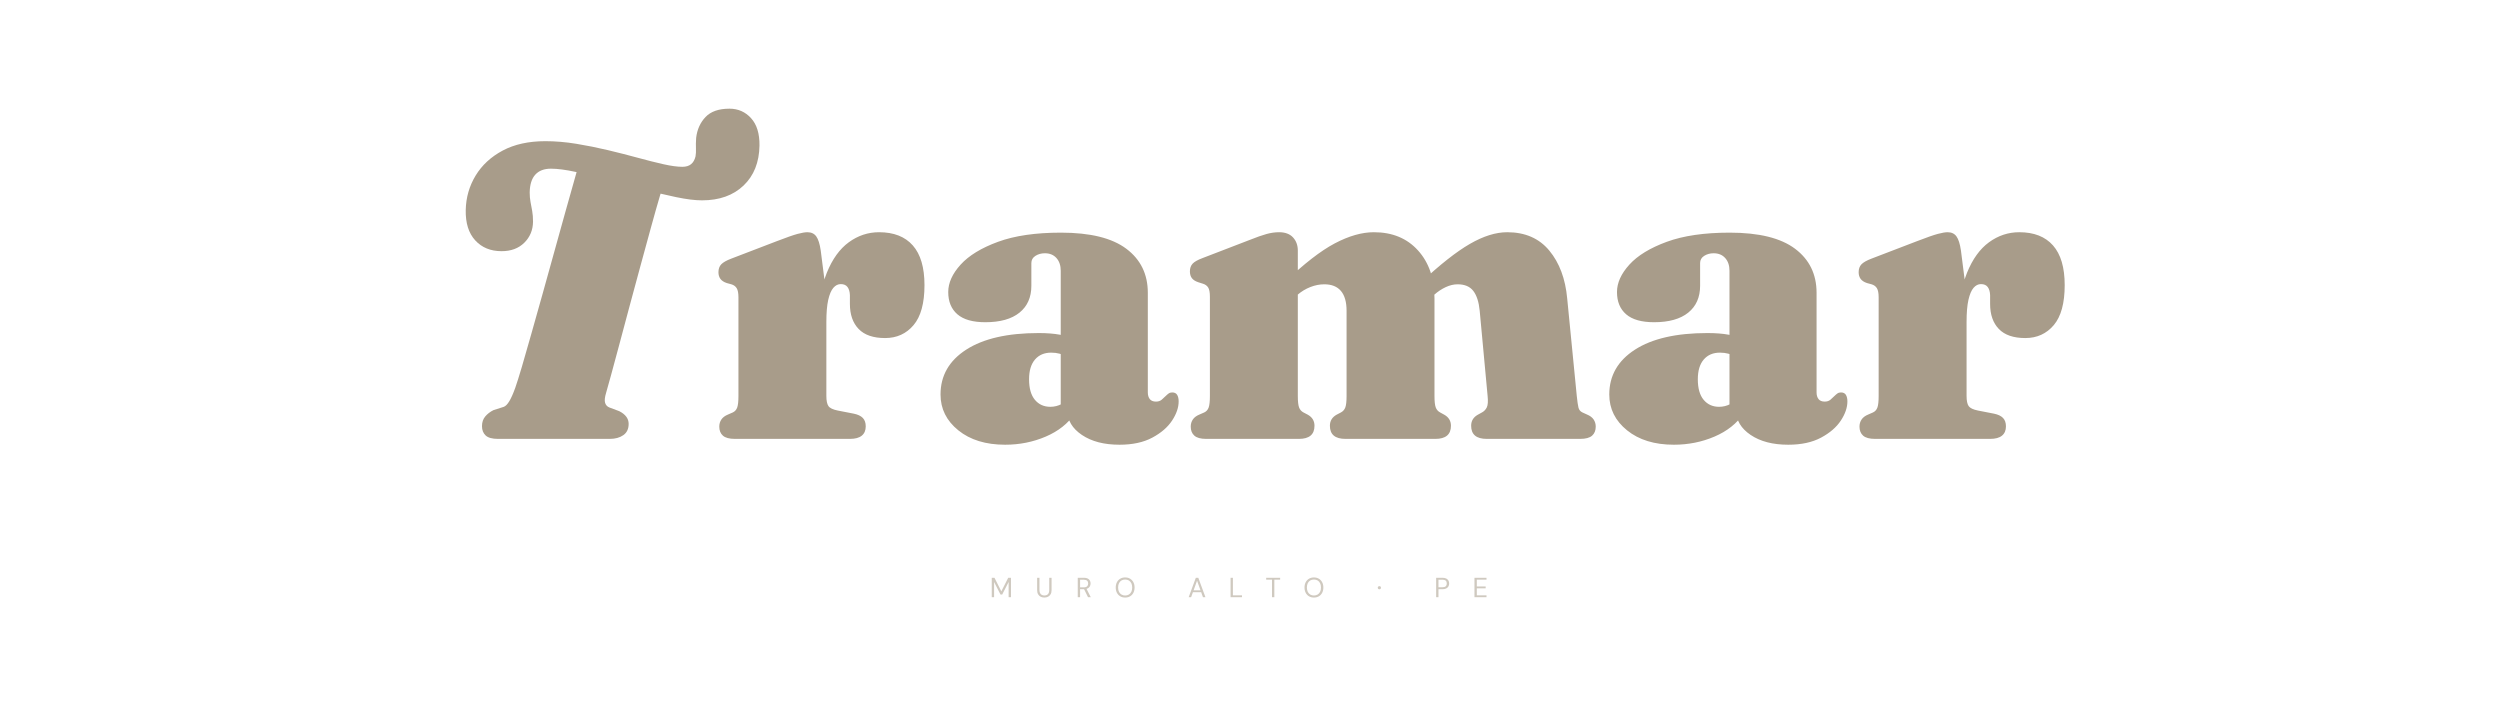
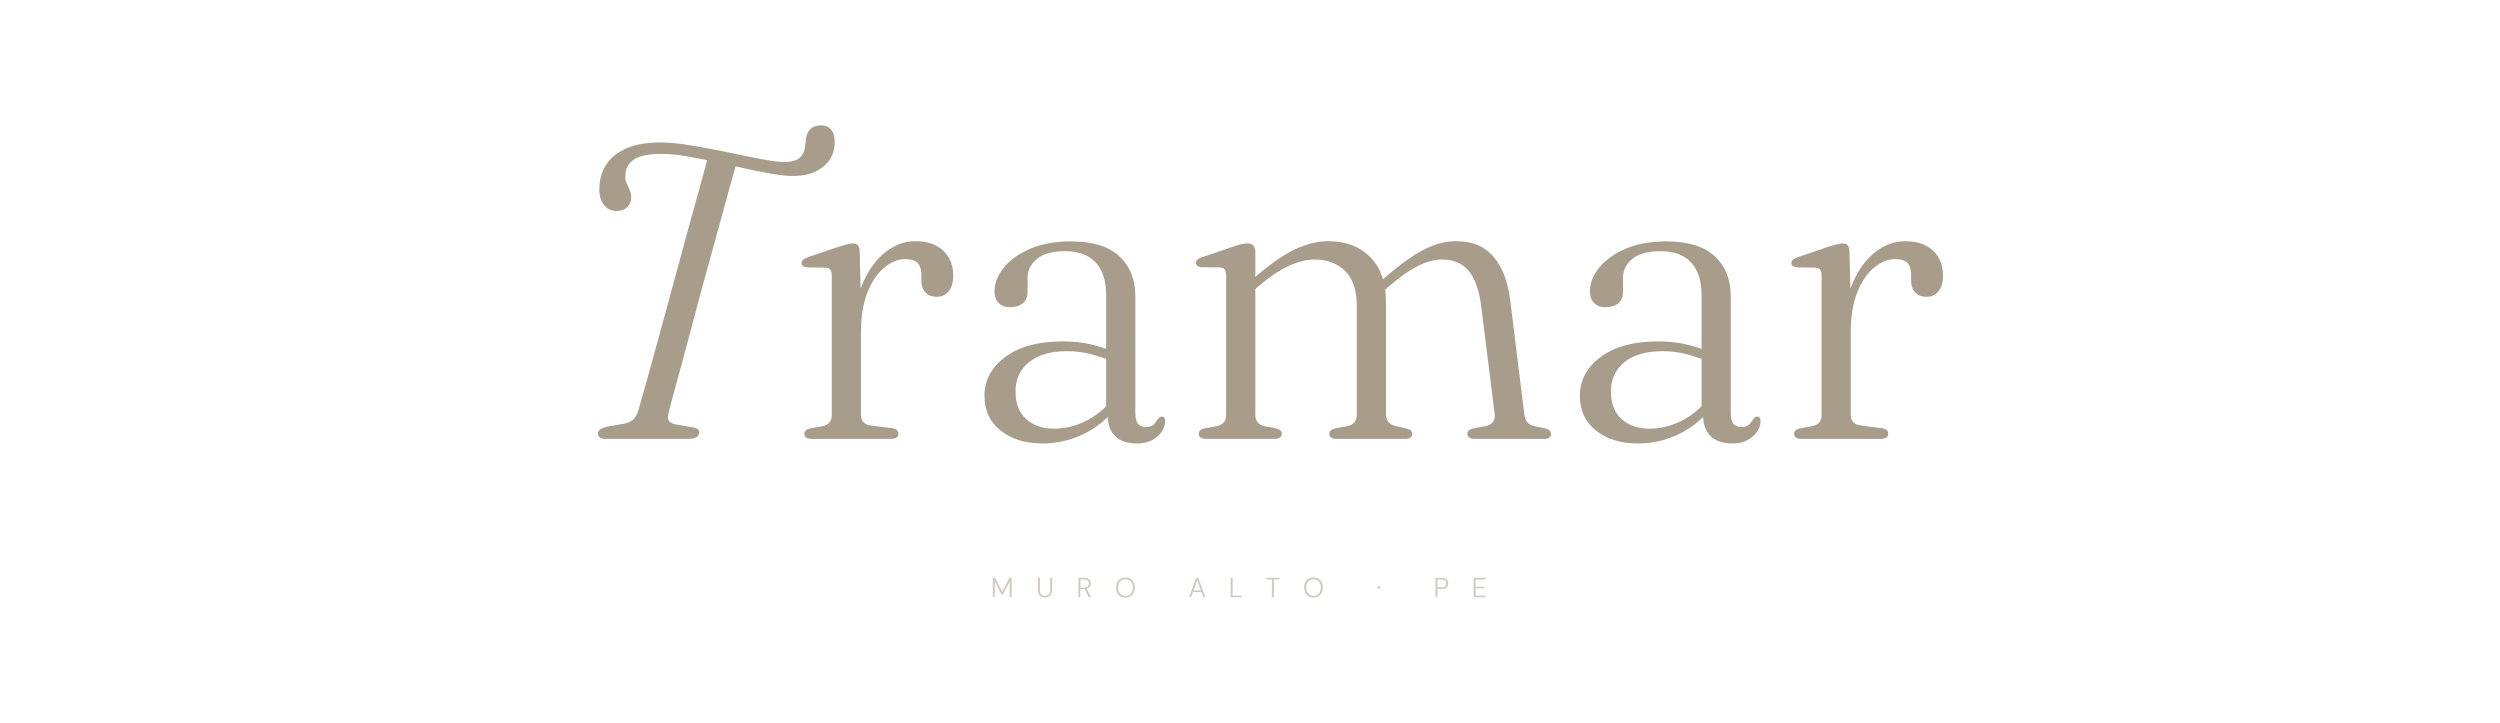
<svg xmlns="http://www.w3.org/2000/svg" viewBox="0 0 900 260" width="900" height="260">
  <g fill="#A89C8A">
-     <g transform="translate(154.99,158.00) scale(0.075)">
-       <path d="M551 -1429Q623 -1429 699.5 -1416.5Q776 -1404 851.5 -1386.0Q927 -1368 994.5 -1349.5Q1062 -1331 1117.5 -1318.5Q1173 -1306 1209 -1306Q1235 -1306 1250.5 -1318.5Q1266 -1331 1272 -1356Q1275 -1373 1274.0 -1394.5Q1273 -1416 1275 -1445Q1282 -1505 1320.0 -1545.0Q1358 -1585 1435 -1585Q1497 -1585 1538.5 -1539.5Q1580 -1494 1579 -1408Q1577 -1287 1502.5 -1216.0Q1428 -1145 1303 -1145Q1253 -1145 1178.5 -1160.5Q1104 -1176 1019.5 -1198.5Q935 -1221 851.5 -1243.5Q768 -1266 696.5 -1281.5Q625 -1297 578 -1297Q529 -1297 503.0 -1268.5Q477 -1240 476 -1183Q476 -1158 480.0 -1137.0Q484 -1116 488.0 -1094.0Q492 -1072 492 -1042Q491 -982 450.0 -941.5Q409 -901 341 -901Q262 -901 214.5 -953.0Q167 -1005 169 -1099Q171 -1189 216.5 -1264.0Q262 -1339 346.5 -1384.0Q431 -1429 551 -1429ZM843 -222Q833 -189 838.0 -173.0Q843 -157 858 -151L906 -133Q951 -110 951 -72Q951 -36 925.5 -18.0Q900 0 860 0H324Q282 0 264.5 -16.5Q247 -33 247 -61Q247 -89 262.5 -107.5Q278 -126 302 -138L352 -154Q365 -159 378.5 -181.5Q392 -204 407 -246Q418 -277 438.0 -344.5Q458 -412 483.5 -503.0Q509 -594 538.0 -696.5Q567 -799 595.0 -901.5Q623 -1004 648.5 -1094.0Q674 -1184 692.5 -1250.0Q711 -1316 719 -1344L1133 -1265Q1121 -1234 1101.5 -1168.0Q1082 -1102 1058.0 -1014.5Q1034 -927 1007.0 -828.0Q980 -729 954.0 -632.0Q928 -535 905.5 -450.5Q883 -366 866.5 -306.0Q850 -246 843 -222Z" />
+     <g transform="translate(198.04,158.00) scale(0.075)">
+       <path d="M531 -1423Q581 -1423 645.5 -1413.5Q710 -1404 781.0 -1390.0Q852 -1376 918.5 -1362.0Q985 -1348 1039.0 -1338.5Q1093 -1329 1123 -1329Q1164 -1329 1186.0 -1341.0Q1208 -1353 1217 -1376Q1224 -1394 1225.0 -1411.5Q1226 -1429 1229 -1445Q1233 -1471 1250.5 -1488.0Q1268 -1505 1301 -1505Q1330 -1505 1348.0 -1485.0Q1366 -1465 1366 -1424Q1366 -1352 1311.5 -1307.0Q1257 -1262 1167 -1262Q1126 -1262 1064.0 -1272.5Q1002 -1283 930.5 -1299.0Q859 -1315 786.5 -1331.0Q714 -1347 649.5 -1357.5Q585 -1368 539 -1368Q442 -1368 402.5 -1341.0Q363 -1314 362 -1269Q359 -1247 366.5 -1229.0Q374 -1211 382.0 -1194.5Q390 -1178 389 -1156Q389 -1131 369.5 -1112.0Q350 -1093 317 -1094Q278 -1095 255.5 -1127.0Q233 -1159 237 -1214Q240 -1275 273.5 -1322.5Q307 -1370 371.0 -1396.5Q435 -1423 531 -1423ZM568 -122Q561 -97 571.0 -85.5Q581 -74 604 -69L688 -55Q721 -48 715 -26Q713 -13 699.5 -6.5Q686 0 663 0H267Q247 0 238.0 -7.5Q229 -15 229 -27Q231 -40 242.5 -47.0Q254 -54 274 -59L351 -72Q379 -77 396.0 -90.5Q413 -104 423 -135Q436 -182 458.0 -258.5Q480 -335 506.0 -431.5Q532 -528 561.5 -634.5Q591 -741 620.0 -849.5Q649 -958 676.5 -1057.0Q704 -1156 726.5 -1237.0Q749 -1318 762 -1372L901 -1346Q885 -1292 862.5 -1210.0Q840 -1128 813.0 -1028.5Q786 -929 756.0 -821.5Q726 -714 698.0 -607.5Q670 -501 644.5 -406.5Q619 -312 598.5 -238.5Q578 -165 568 -122Z" />
    </g>
-     <g transform="translate(154.99,158.00) scale(0.075)">
-       <path d="M1862 -546Q1862 -698 1902.0 -797.0Q1942 -896 2008.0 -944.0Q2074 -992 2153 -992Q2259 -992 2315.0 -928.5Q2371 -865 2371 -738Q2371 -608 2318.5 -546.0Q2266 -484 2182 -484Q2097 -484 2055.0 -527.5Q2013 -571 2013 -648V-690Q2012 -715 2001.5 -729.0Q1991 -743 1969 -743Q1949 -743 1933.5 -725.0Q1918 -707 1909.0 -667.5Q1900 -628 1900 -561ZM1873 -904 1900 -692V-206Q1900 -172 1910.0 -157.5Q1920 -143 1955 -136L2032 -121Q2061 -115 2075.0 -100.5Q2089 -86 2089 -60Q2089 -31 2070.0 -15.5Q2051 0 2013 0H1461Q1421 0 1403.5 -15.5Q1386 -31 1386 -59Q1386 -78 1396.0 -93.0Q1406 -108 1428 -117L1451 -127Q1466 -134 1472.0 -150.5Q1478 -167 1478 -206V-679Q1478 -710 1469.5 -723.5Q1461 -737 1444 -742L1422 -748Q1401 -755 1391.5 -768.0Q1382 -781 1382 -800Q1382 -824 1395.5 -838.0Q1409 -852 1443 -865L1662 -949Q1732 -976 1762.0 -984.0Q1792 -992 1809 -992Q1837 -992 1851.5 -972.0Q1866 -952 1873 -904Z M3057 -136V-159H3025V-807Q3025 -845 3004.5 -868.0Q2984 -891 2949 -891Q2923 -891 2903.5 -878.5Q2884 -866 2884 -844V-735Q2884 -652 2827.0 -606.0Q2770 -560 2663 -560Q2573 -560 2529.0 -598.0Q2485 -636 2485 -705Q2485 -771 2544.5 -836.5Q2604 -902 2724.0 -946.0Q2844 -990 3026 -990Q3237 -990 3340.0 -912.5Q3443 -835 3443 -701V-223Q3443 -203 3452.5 -191.0Q3462 -179 3482 -179Q3499 -179 3509.5 -188.0Q3520 -197 3529 -206Q3536 -213 3543.0 -218.0Q3550 -223 3560 -223Q3577 -223 3584.0 -211.0Q3591 -199 3591 -180Q3591 -136 3559.5 -88.0Q3528 -40 3464.5 -6.0Q3401 28 3307 28Q3196 28 3126.5 -19.0Q3057 -66 3057 -136ZM2448 -213Q2448 -349 2571.5 -428.5Q2695 -508 2919 -508Q2978 -508 3021.5 -500.0Q3065 -492 3093 -477L3059 -392Q3038 -404 3019.5 -409.0Q3001 -414 2979 -414Q2930 -414 2901.5 -381.0Q2873 -348 2873 -286Q2873 -221 2901.0 -187.5Q2929 -154 2975 -154Q3004 -154 3029.5 -167.5Q3055 -181 3068 -199L3092 -121Q3044 -50 2953.0 -11.0Q2862 28 2758 28Q2619 28 2533.5 -41.0Q2448 -110 2448 -213Z M4163 -904V-206Q4163 -167 4169.0 -151.0Q4175 -135 4190 -127L4211 -116Q4243 -98 4243 -63Q4243 0 4168 0H3723Q3684 0 3666.5 -15.5Q3649 -31 3649 -59Q3649 -78 3659.0 -93.0Q3669 -108 3691 -117L3714 -127Q3729 -134 3735.0 -150.5Q3741 -167 3741 -206V-682Q3741 -714 3732.5 -727.0Q3724 -740 3707 -745L3685 -752Q3664 -759 3654.5 -771.5Q3645 -784 3645 -804Q3645 -827 3658.0 -841.0Q3671 -855 3706 -868L3932 -955Q3982 -975 4013.0 -983.5Q4044 -992 4073 -992Q4117 -992 4140.0 -967.0Q4163 -942 4163 -904ZM4127 -660 4068 -723 4099 -751Q4239 -885 4340.5 -938.5Q4442 -992 4528 -992Q4661 -992 4740.0 -904.5Q4819 -817 4819 -674V-206Q4819 -167 4825.0 -151.0Q4831 -135 4846 -127L4866 -116Q4898 -98 4898 -63Q4898 0 4823 0H4392Q4317 0 4317 -63Q4317 -98 4349 -116L4370 -127Q4385 -135 4391.0 -151.0Q4397 -167 4397 -206V-615Q4397 -678 4370.0 -710.0Q4343 -742 4290 -742Q4257 -742 4223.5 -729.0Q4190 -716 4162 -692ZM4783 -660 4724 -723 4754 -751Q4892 -880 4989.0 -936.0Q5086 -992 5168 -992Q5297 -992 5370.0 -904.0Q5443 -816 5456 -674L5502 -206Q5506 -167 5510.0 -150.5Q5514 -134 5529 -127L5551 -117Q5573 -108 5583.0 -93.0Q5593 -78 5593 -59Q5593 -31 5575.5 -15.5Q5558 0 5518 0H5070Q4995 0 4995 -63Q4995 -98 5027 -116L5047 -127Q5062 -135 5070.0 -151.0Q5078 -167 5074 -206L5036 -615Q5030 -678 5005.5 -710.0Q4981 -742 4930 -742Q4902 -742 4873.0 -728.5Q4844 -715 4818 -692Z M6267 -136V-159H6235V-807Q6235 -845 6214.5 -868.0Q6194 -891 6159 -891Q6133 -891 6113.5 -878.5Q6094 -866 6094 -844V-735Q6094 -652 6037.0 -606.0Q5980 -560 5873 -560Q5783 -560 5739.0 -598.0Q5695 -636 5695 -705Q5695 -771 5754.5 -836.5Q5814 -902 5934.0 -946.0Q6054 -990 6236 -990Q6447 -990 6550.0 -912.5Q6653 -835 6653 -701V-223Q6653 -203 6662.5 -191.0Q6672 -179 6692 -179Q6709 -179 6719.5 -188.0Q6730 -197 6739 -206Q6746 -213 6753.0 -218.0Q6760 -223 6770 -223Q6787 -223 6794.0 -211.0Q6801 -199 6801 -180Q6801 -136 6769.5 -88.0Q6738 -40 6674.5 -6.0Q6611 28 6517 28Q6406 28 6336.5 -19.0Q6267 -66 6267 -136ZM5658 -213Q5658 -349 5781.5 -428.5Q5905 -508 6129 -508Q6188 -508 6231.5 -500.0Q6275 -492 6303 -477L6269 -392Q6248 -404 6229.5 -409.0Q6211 -414 6189 -414Q6140 -414 6111.5 -381.0Q6083 -348 6083 -286Q6083 -221 6111.0 -187.5Q6139 -154 6185 -154Q6214 -154 6239.5 -167.5Q6265 -181 6278 -199L6302 -121Q6254 -50 6163.0 -11.0Q6072 28 5968 28Q5829 28 5743.5 -41.0Q5658 -110 5658 -213Z M7335 -546Q7335 -698 7375.0 -797.0Q7415 -896 7481.0 -944.0Q7547 -992 7626 -992Q7732 -992 7788.0 -928.5Q7844 -865 7844 -738Q7844 -608 7791.5 -546.0Q7739 -484 7655 -484Q7570 -484 7528.0 -527.5Q7486 -571 7486 -648V-690Q7485 -715 7474.5 -729.0Q7464 -743 7442 -743Q7422 -743 7406.5 -725.0Q7391 -707 7382.0 -667.5Q7373 -628 7373 -561ZM7346 -904 7373 -692V-206Q7373 -172 7383.0 -157.5Q7393 -143 7428 -136L7505 -121Q7534 -115 7548.0 -100.5Q7562 -86 7562 -60Q7562 -31 7543.0 -15.5Q7524 0 7486 0H6934Q6894 0 6876.5 -15.5Q6859 -31 6859 -59Q6859 -78 6869.0 -93.0Q6879 -108 6901 -117L6924 -127Q6939 -134 6945.0 -150.5Q6951 -167 6951 -206V-679Q6951 -710 6942.5 -723.5Q6934 -737 6917 -742L6895 -748Q6874 -755 6864.5 -768.0Q6855 -781 6855 -800Q6855 -824 6868.5 -838.0Q6882 -852 6916 -865L7135 -949Q7205 -976 7235.0 -984.0Q7265 -992 7282 -992Q7310 -992 7324.5 -972.0Q7339 -952 7346 -904Z" />
+     <g transform="translate(198.04,158.00) scale(0.075)">
+       <path d="M1459 -513Q1459 -652 1501.5 -749.0Q1544 -846 1611.0 -897.5Q1678 -949 1753 -949Q1839 -949 1887.0 -903.5Q1935 -858 1935 -784Q1935 -735 1913.0 -708.5Q1891 -682 1857 -682Q1822 -682 1802.0 -702.5Q1782 -723 1782 -760V-792Q1781 -827 1763.5 -845.0Q1746 -863 1705 -863Q1654 -863 1604.5 -822.5Q1555 -782 1523.5 -704.0Q1492 -626 1492 -508ZM1486 -899 1492 -656V-114Q1492 -93 1504.5 -80.0Q1517 -67 1541 -64L1637 -52Q1654 -50 1663.0 -43.5Q1672 -37 1672 -25Q1672 -13 1663.0 -6.5Q1654 0 1635 0H1255Q1238 0 1229.0 -6.5Q1220 -13 1220 -25Q1220 -34 1228.0 -41.0Q1236 -48 1251 -51L1308 -61Q1329 -66 1340.5 -78.5Q1352 -91 1352 -114V-784Q1352 -803 1345.0 -812.0Q1338 -821 1320 -822L1237 -823Q1221 -825 1214.0 -830.0Q1207 -835 1207 -844Q1207 -854 1214.5 -860.0Q1222 -866 1240 -873L1384 -922Q1413 -931 1428.5 -934.5Q1444 -938 1454 -938Q1470 -938 1477.5 -929.5Q1485 -921 1486 -899Z M2676 -119V-137L2669 -145V-690Q2669 -793 2618.5 -847.0Q2568 -901 2473 -901Q2380 -901 2336.0 -863.5Q2292 -826 2292 -774V-706Q2292 -670 2269.0 -651.0Q2246 -632 2207 -632Q2173 -632 2153.0 -652.5Q2133 -673 2133 -707Q2133 -767 2177.5 -822.0Q2222 -877 2304.0 -912.5Q2386 -948 2500 -948Q2656 -948 2732.5 -876.5Q2809 -805 2809 -686V-125Q2809 -87 2822.5 -72.0Q2836 -57 2858 -57Q2886 -57 2897.0 -68.5Q2908 -80 2915 -92Q2920 -98 2924.0 -102.5Q2928 -107 2936 -107Q2945 -107 2948.5 -101.5Q2952 -96 2952 -84Q2952 -60 2936.5 -36.0Q2921 -12 2891.0 5.0Q2861 22 2818 22Q2749 22 2712.5 -13.0Q2676 -48 2676 -119ZM2085 -207Q2085 -319 2185.0 -393.5Q2285 -468 2461 -468Q2533 -468 2594.0 -454.0Q2655 -440 2704 -419L2693 -375Q2645 -394 2593.0 -407.5Q2541 -421 2480 -421Q2364 -421 2299.0 -368.5Q2234 -316 2234 -228Q2234 -141 2285.5 -95.0Q2337 -49 2417 -49Q2496 -49 2569.5 -85.0Q2643 -121 2699 -190L2719 -154Q2656 -70 2562.0 -24.0Q2468 22 2363 22Q2242 22 2163.5 -39.0Q2085 -100 2085 -207Z M3385 -899V-115Q3385 -92 3396.5 -79.0Q3408 -66 3429 -61L3482 -51Q3512 -44 3512 -25Q3512 0 3476 0H3147Q3131 0 3122.0 -6.5Q3113 -13 3113 -25Q3113 -34 3121.0 -41.0Q3129 -48 3144 -51L3201 -61Q3222 -67 3233.5 -79.0Q3245 -91 3245 -114V-784Q3245 -804 3238.0 -813.0Q3231 -822 3213 -823L3130 -824Q3114 -825 3107.0 -830.5Q3100 -836 3100 -845Q3100 -853 3107.5 -860.5Q3115 -868 3133 -873L3279 -923Q3304 -932 3320.0 -935.0Q3336 -938 3347 -938Q3366 -938 3375.5 -928.0Q3385 -918 3385 -899ZM3358 -697 3327 -729 3375 -769Q3488 -868 3572.5 -908.5Q3657 -949 3737 -949Q3861 -949 3936.5 -872.5Q4012 -796 4012 -661V-120Q4012 -94 4025.0 -80.0Q4038 -66 4061 -61L4109 -50Q4138 -44 4138 -25Q4138 0 4104 0H3776Q3740 0 3740 -25Q3740 -44 3770 -51L3827 -61Q3850 -66 3861.0 -80.5Q3872 -95 3872 -119V-639Q3872 -750 3816.5 -805.5Q3761 -861 3669 -861Q3613 -861 3548.0 -831.5Q3483 -802 3405 -737ZM3986 -697 3953 -729 4001 -769Q4112 -866 4192.0 -907.5Q4272 -949 4349 -949Q4467 -949 4530.5 -872.0Q4594 -795 4609 -661L4676 -120Q4679 -94 4690.5 -80.0Q4702 -66 4725 -61L4774 -51Q4788 -48 4796.0 -41.0Q4804 -34 4804 -25Q4804 -13 4796.5 -6.5Q4789 0 4769 0H4440Q4403 0 4403 -25Q4403 -44 4433 -51L4489 -61Q4513 -66 4525.0 -80.5Q4537 -95 4534 -119L4469 -639Q4455 -750 4410.0 -805.5Q4365 -861 4281 -861Q4228 -861 4167.5 -831.0Q4107 -801 4032 -737Z M5534 -119V-137L5527 -145V-690Q5527 -793 5476.5 -847.0Q5426 -901 5331 -901Q5238 -901 5194.0 -863.5Q5150 -826 5150 -774V-706Q5150 -670 5127.0 -651.0Q5104 -632 5065 -632Q5031 -632 5011.0 -652.5Q4991 -673 4991 -707Q4991 -767 5035.5 -822.0Q5080 -877 5162.0 -912.5Q5244 -948 5358 -948Q5514 -948 5590.5 -876.5Q5667 -805 5667 -686V-125Q5667 -87 5680.5 -72.0Q5694 -57 5716 -57Q5744 -57 5755.0 -68.5Q5766 -80 5773 -92Q5778 -98 5782.0 -102.5Q5786 -107 5794 -107Q5803 -107 5806.5 -101.5Q5810 -96 5810 -84Q5810 -60 5794.5 -36.0Q5779 -12 5749.0 5.0Q5719 22 5676 22Q5607 22 5570.5 -13.0Q5534 -48 5534 -119ZM4943 -207Q4943 -319 5043.0 -393.5Q5143 -468 5319 -468Q5391 -468 5452.0 -454.0Q5513 -440 5562 -419L5551 -375Q5503 -394 5451.0 -407.5Q5399 -421 5338 -421Q5222 -421 5157.0 -368.5Q5092 -316 5092 -228Q5092 -141 5143.5 -95.0Q5195 -49 5275 -49Q5354 -49 5427.5 -85.0Q5501 -121 5557 -190L5577 -154Q5514 -70 5420.0 -24.0Q5326 22 5221 22Q5100 22 5021.5 -39.0Q4943 -100 4943 -207Z M6210 -513Q6210 -652 6252.5 -749.0Q6295 -846 6362.0 -897.5Q6429 -949 6504 -949Q6590 -949 6638.0 -903.5Q6686 -858 6686 -784Q6686 -735 6664.0 -708.5Q6642 -682 6608 -682Q6573 -682 6553.0 -702.5Q6533 -723 6533 -760V-792Q6532 -827 6514.5 -845.0Q6497 -863 6456 -863Q6405 -863 6355.5 -822.5Q6306 -782 6274.5 -704.0Q6243 -626 6243 -508ZM6237 -899 6243 -656V-114Q6243 -93 6255.5 -80.0Q6268 -67 6292 -64L6388 -52Q6405 -50 6414.0 -43.5Q6423 -37 6423 -25Q6423 -13 6414.0 -6.5Q6405 0 6386 0H6006Q5989 0 5980.0 -6.5Q5971 -13 5971 -25Q5971 -34 5979.0 -41.0Q5987 -48 6002 -51L6059 -61Q6080 -66 6091.5 -78.5Q6103 -91 6103 -114V-784Q6103 -803 6096.0 -812.0Q6089 -821 6071 -822L5988 -823Q5972 -825 5965.0 -830.0Q5958 -835 5958 -844Q5958 -854 5965.5 -860.0Q5973 -866 5991 -873L6135 -922Q6164 -931 6179.5 -934.5Q6195 -938 6205 -938Q6221 -938 6228.5 -929.5Q6236 -921 6237 -899Z" />
    </g>
  </g>
  <g fill="#A89C8A" opacity="0.55">
-     <g transform="translate(356.28,215.00) scale(0.01)">
-       <path d="M75 0V-700H173L420 -211L668 -700H767V0H683V-550L452 -98H389L159 -548V0Z M1968.0 12Q1896.0 12 1837.5 -17.0Q1779.0 -46 1744.0 -105.5Q1709.0 -165 1709.0 -258V-700H1793.0V-257Q1793.0 -189 1815.5 -146.0Q1838.0 -103 1878.0 -83.0Q1918.0 -63 1970.0 -63Q2023.0 -63 2062.0 -83.0Q2101.0 -103 2123.0 -146.0Q2145.0 -189 2145.0 -257V-700H2229.0V-258Q2229.0 -165 2194.0 -105.5Q2159.0 -46 2100.0 -17.0Q2041.0 12 1968.0 12Z M3171.0 0V-700H3397.0Q3479.0 -700 3531.0 -672.5Q3583.0 -645 3608.0 -599.0Q3633.0 -553 3633.0 -495Q3633.0 -439 3607.5 -392.0Q3582.0 -345 3529.0 -317.0Q3476.0 -289 3393.0 -289H3255.0V0ZM3541.0 0 3387.0 -313H3481.0L3640.0 0ZM3255.0 -355H3391.0Q3471.0 -355 3508.5 -394.0Q3546.0 -433 3546.0 -494Q3546.0 -556 3509.5 -592.5Q3473.0 -629 3390.0 -629H3255.0Z M4877.0 12Q4776.0 12 4699.5 -33.5Q4623.0 -79 4580.5 -160.5Q4538.0 -242 4538.0 -350Q4538.0 -457 4580.5 -538.5Q4623.0 -620 4699.5 -666.0Q4776.0 -712 4877.0 -712Q4980.0 -712 5056.0 -666.0Q5132.0 -620 5174.5 -538.5Q5217.0 -457 5217.0 -350Q5217.0 -242 5174.5 -160.5Q5132.0 -79 5056.0 -33.5Q4980.0 12 4877.0 12ZM4877.0 -62Q4953.0 -62 5010.5 -96.5Q5068.0 -131 5099.5 -195.5Q5131.0 -260 5131.0 -350Q5131.0 -440 5099.5 -504.5Q5068.0 -569 5010.5 -603.0Q4953.0 -637 4877.0 -637Q4802.0 -637 4744.5 -603.0Q4687.0 -569 4655.5 -504.5Q4624.0 -440 4624.0 -350Q4624.0 -260 4655.5 -195.5Q4687.0 -131 4744.5 -96.5Q4802.0 -62 4877.0 -62Z M7164.0 0 7422.0 -700H7511.0L7768.0 0H7679.0L7466.0 -595L7252.0 0ZM7282.0 -180 7306.0 -248H7623.0L7647.0 -180Z M8673.0 0V-700H8757.0V-67H9083.0V0Z M10164.0 0V-631H9955.0V-700H10457.0V-631H10248.0V0Z M11673.0 12Q11572.0 12 11495.5 -33.5Q11419.0 -79 11376.5 -160.5Q11334.0 -242 11334.0 -350Q11334.0 -457 11376.5 -538.5Q11419.0 -620 11495.5 -666.0Q11572.0 -712 11673.0 -712Q11776.0 -712 11852.0 -666.0Q11928.0 -620 11970.5 -538.5Q12013.0 -457 12013.0 -350Q12013.0 -242 11970.5 -160.5Q11928.0 -79 11852.0 -33.5Q11776.0 12 11673.0 12ZM11673.0 -62Q11749.0 -62 11806.5 -96.5Q11864.0 -131 11895.5 -195.5Q11927.0 -260 11927.0 -350Q11927.0 -440 11895.5 -504.5Q11864.0 -569 11806.5 -603.0Q11749.0 -637 11673.0 -637Q11598.0 -637 11540.5 -603.0Q11483.0 -569 11451.5 -504.5Q11420.0 -440 11420.0 -350Q11420.0 -260 11451.5 -195.5Q11483.0 -131 11540.5 -96.5Q11598.0 -62 11673.0 -62Z M14030.0 -285Q14005.0 -285 13988.5 -301.5Q13972.0 -318 13972.0 -342Q13972.0 -367 13988.5 -383.0Q14005.0 -399 14030.0 -399Q14055.0 -399 14071.0 -383.0Q14087.0 -367 14087.0 -342Q14087.0 -318 14071.0 -301.5Q14055.0 -285 14030.0 -285Z M16073.0 0V-700H16301.0Q16384.0 -700 16437.5 -672.5Q16491.0 -645 16516.5 -599.0Q16542.0 -553 16542.0 -494Q16542.0 -437 16516.5 -390.5Q16491.0 -344 16438.0 -316.0Q16385.0 -288 16301.0 -288H16157.0V0ZM16157.0 -359H16300.0Q16384.0 -359 16420.0 -396.0Q16456.0 -433 16456.0 -494Q16456.0 -559 16420.0 -594.5Q16384.0 -630 16300.0 -630H16157.0Z M17453.0 0V-700H17886.0V-631H17537.0V-387H17856.0V-319H17537.0V-69H17886.0V0Z" />
+     <g transform="translate(356.65,215.00) scale(0.01)">
+       <path d="M78 0V-700H159L415 -195L673 -700H754V0H684V-572L442 -98H390L148 -570V0Z M1956.0 12Q1885.0 12 1827.5 -16.0Q1770.0 -44 1736.0 -103.5Q1702.0 -163 1702.0 -255V-700H1772.0V-254Q1772.0 -183 1795.5 -137.5Q1819.0 -92 1861.0 -71.0Q1903.0 -50 1957.0 -50Q2012.0 -50 2053.0 -71.0Q2094.0 -92 2117.0 -137.5Q2140.0 -183 2140.0 -254V-700H2210.0V-255Q2210.0 -163 2176.0 -103.5Q2142.0 -44 2084.5 -16.0Q2027.0 12 1956.0 12Z M3157.0 0V-700H3373.0Q3454.0 -700 3505.5 -673.0Q3557.0 -646 3581.0 -600.5Q3605.0 -555 3605.0 -497Q3605.0 -441 3580.5 -394.5Q3556.0 -348 3503.5 -320.5Q3451.0 -293 3369.0 -293H3227.0V0ZM3530.0 0 3373.0 -315H3452.0L3613.0 0ZM3227.0 -350H3368.0Q3454.0 -350 3493.5 -391.0Q3533.0 -432 3533.0 -497Q3533.0 -564 3494.5 -602.5Q3456.0 -641 3367.0 -641H3227.0Z M4852.0 12Q4751.0 12 4675.0 -33.5Q4599.0 -79 4557.0 -160.5Q4515.0 -242 4515.0 -350Q4515.0 -457 4557.0 -538.5Q4599.0 -620 4675.0 -666.0Q4751.0 -712 4852.0 -712Q4955.0 -712 5030.0 -666.0Q5105.0 -620 5147.5 -538.5Q5190.0 -457 5190.0 -350Q5190.0 -242 5147.5 -160.5Q5105.0 -79 5030.0 -33.5Q4955.0 12 4852.0 12ZM4852.0 -49Q4931.0 -49 4991.0 -85.0Q5051.0 -121 5084.5 -188.5Q5118.0 -256 5118.0 -350Q5118.0 -444 5085.0 -511.0Q5052.0 -578 4991.5 -614.0Q4931.0 -650 4852.0 -650Q4774.0 -650 4713.0 -614.0Q4652.0 -578 4619.5 -511.0Q4587.0 -444 4587.0 -350Q4587.0 -256 4619.5 -188.5Q4652.0 -121 4713.0 -85.0Q4774.0 -49 4852.0 -49Z M7141.0 0 7399.0 -700H7471.0L7729.0 0H7655.0L7435.0 -608L7214.0 0ZM7259.0 -189 7280.0 -247H7589.0L7610.0 -189Z M8639.0 0V-700H8709.0V-57H9040.0V0Z M10123.0 0V-642H9913.0V-700H10403.0V-642H10193.0V0Z M11621.0 12Q11520.0 12 11444.0 -33.5Q11368.0 -79 11326.0 -160.5Q11284.0 -242 11284.0 -350Q11284.0 -457 11326.0 -538.5Q11368.0 -620 11444.0 -666.0Q11520.0 -712 11621.0 -712Q11724.0 -712 11799.0 -666.0Q11874.0 -620 11916.5 -538.5Q11959.0 -457 11959.0 -350Q11959.0 -242 11916.5 -160.5Q11874.0 -79 11799.0 -33.5Q11724.0 12 11621.0 12ZM11621.0 -49Q11700.0 -49 11760.0 -85.0Q11820.0 -121 11853.5 -188.5Q11887.0 -256 11887.0 -350Q11887.0 -444 11854.0 -511.0Q11821.0 -578 11760.5 -614.0Q11700.0 -650 11621.0 -650Q11543.0 -650 11482.0 -614.0Q11421.0 -578 11388.5 -511.0Q11356.0 -444 11356.0 -350Q11356.0 -256 11388.5 -188.5Q11421.0 -121 11482.0 -85.0Q11543.0 -49 11621.0 -49Z M13971.0 -295Q13949.0 -295 13934.5 -310.0Q13920.0 -325 13920.0 -347Q13920.0 -369 13934.5 -383.5Q13949.0 -398 13971.0 -398Q13993.0 -398 14007.5 -383.5Q14022.0 -369 14022.0 -347Q14022.0 -325 14008.0 -310.0Q13994.0 -295 13971.0 -295Z M16013.0 0V-700H16232.0Q16314.0 -700 16367.0 -673.0Q16420.0 -646 16445.0 -601.0Q16470.0 -556 16470.0 -497Q16470.0 -441 16445.0 -395.0Q16420.0 -349 16367.5 -322.0Q16315.0 -295 16232.0 -295H16083.0V0ZM16083.0 -355H16233.0Q16322.0 -355 16360.0 -394.0Q16398.0 -433 16398.0 -497Q16398.0 -567 16360.0 -604.0Q16322.0 -641 16233.0 -641H16083.0Z M17386.0 0V-700H17811.0V-642H17456.0V-381H17781.0V-323H17456.0V-58H17811.0V0Z" />
    </g>
  </g>
</svg>
